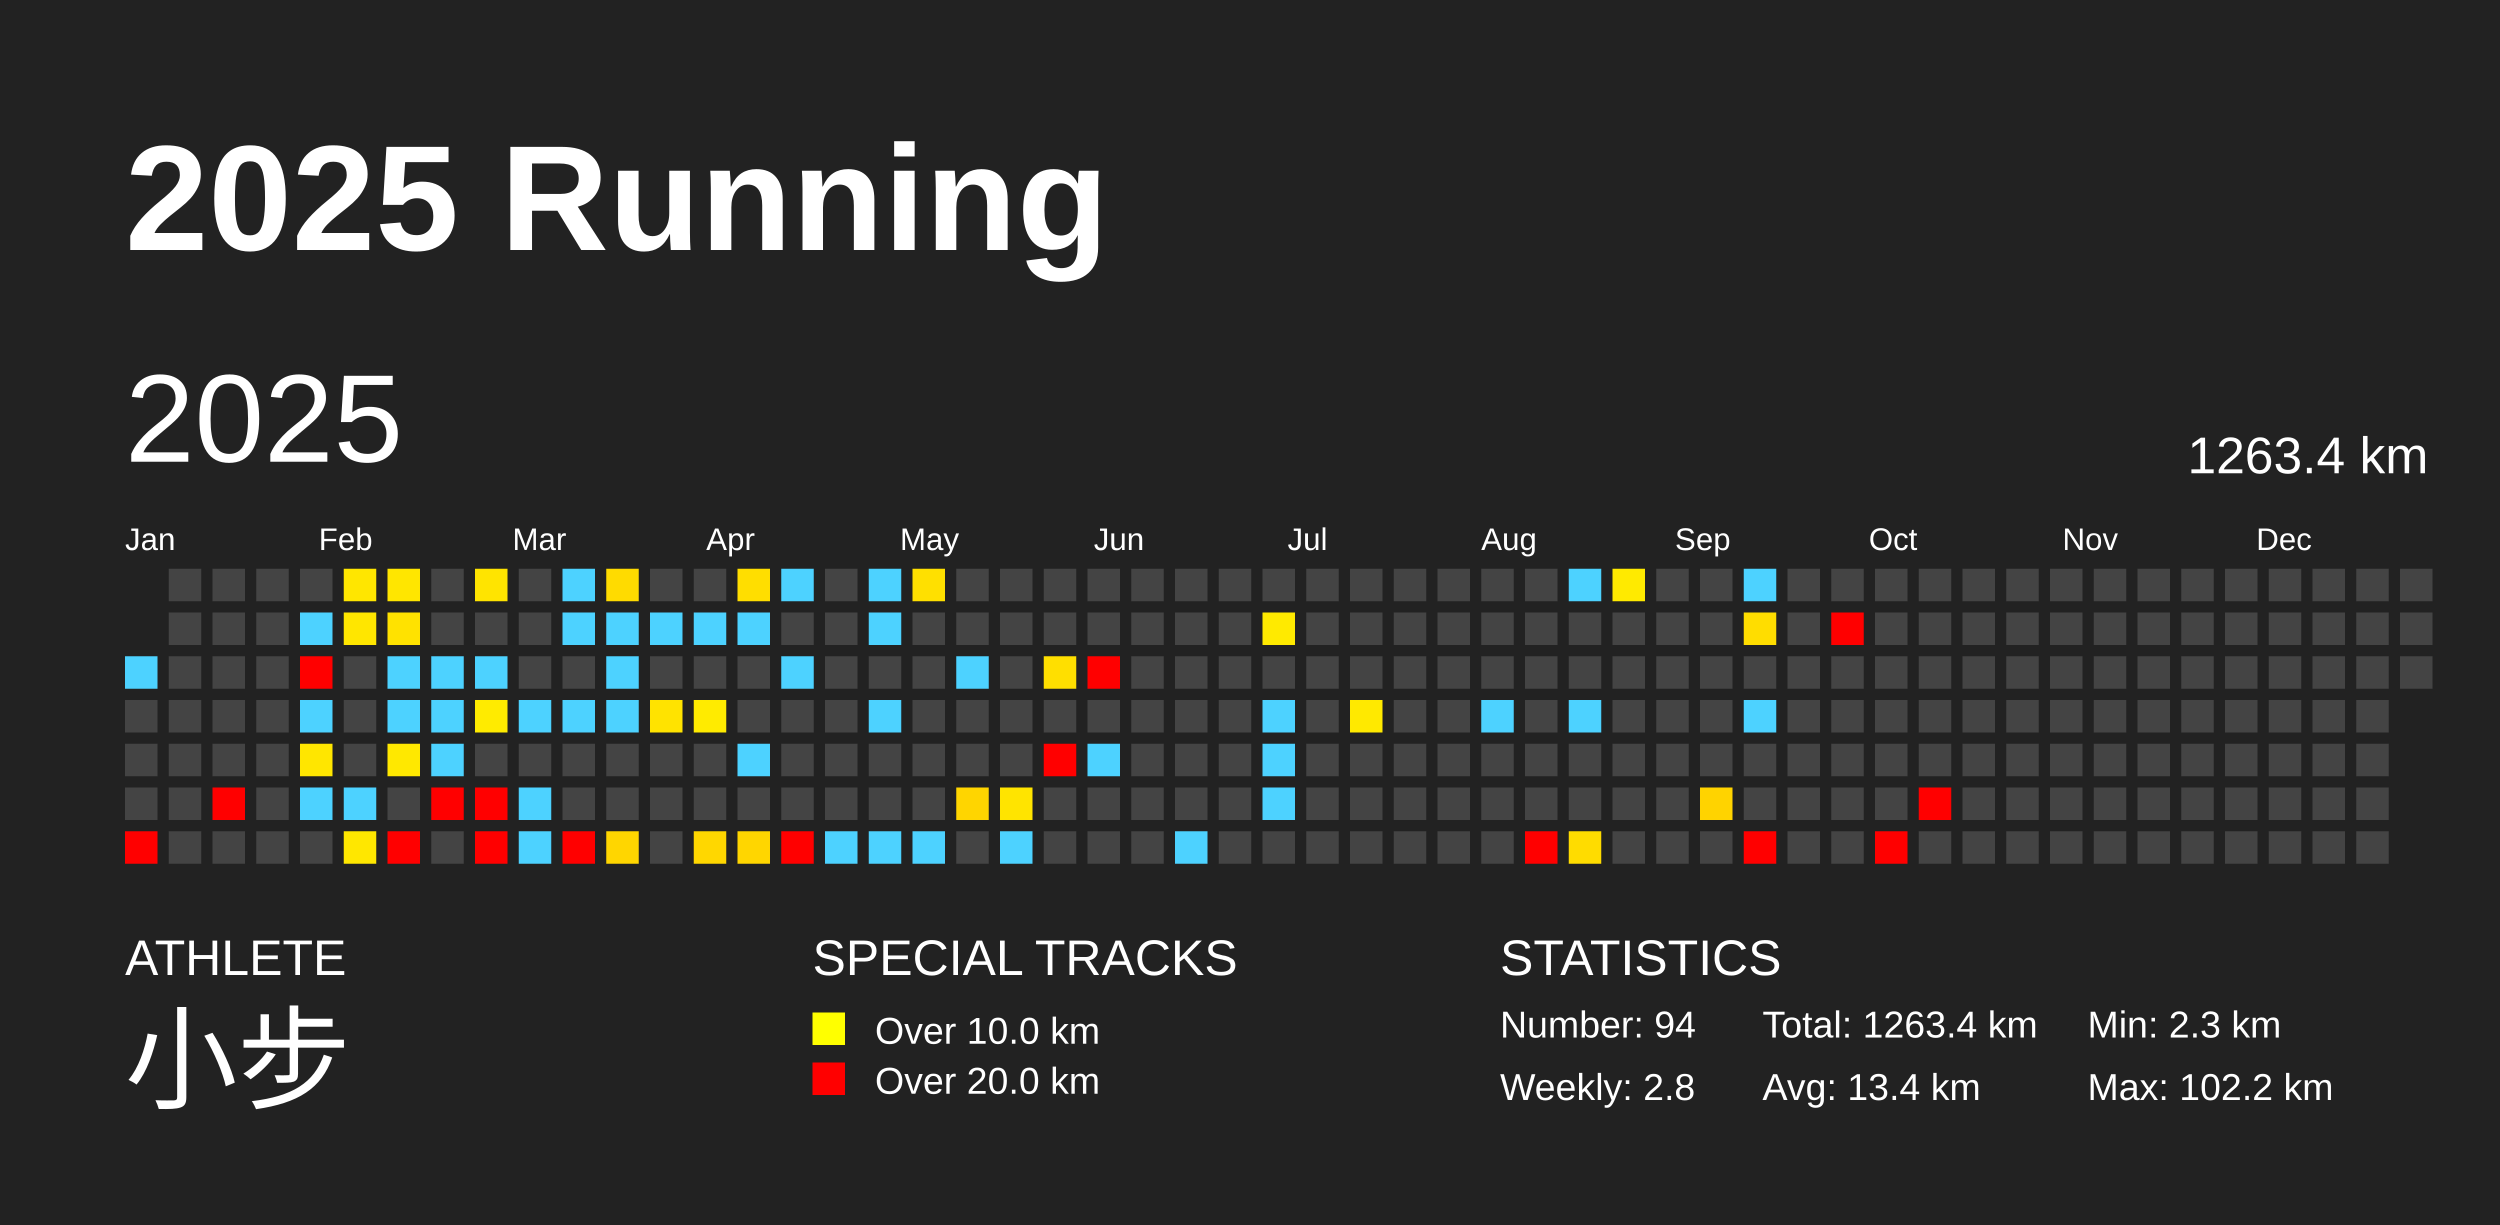
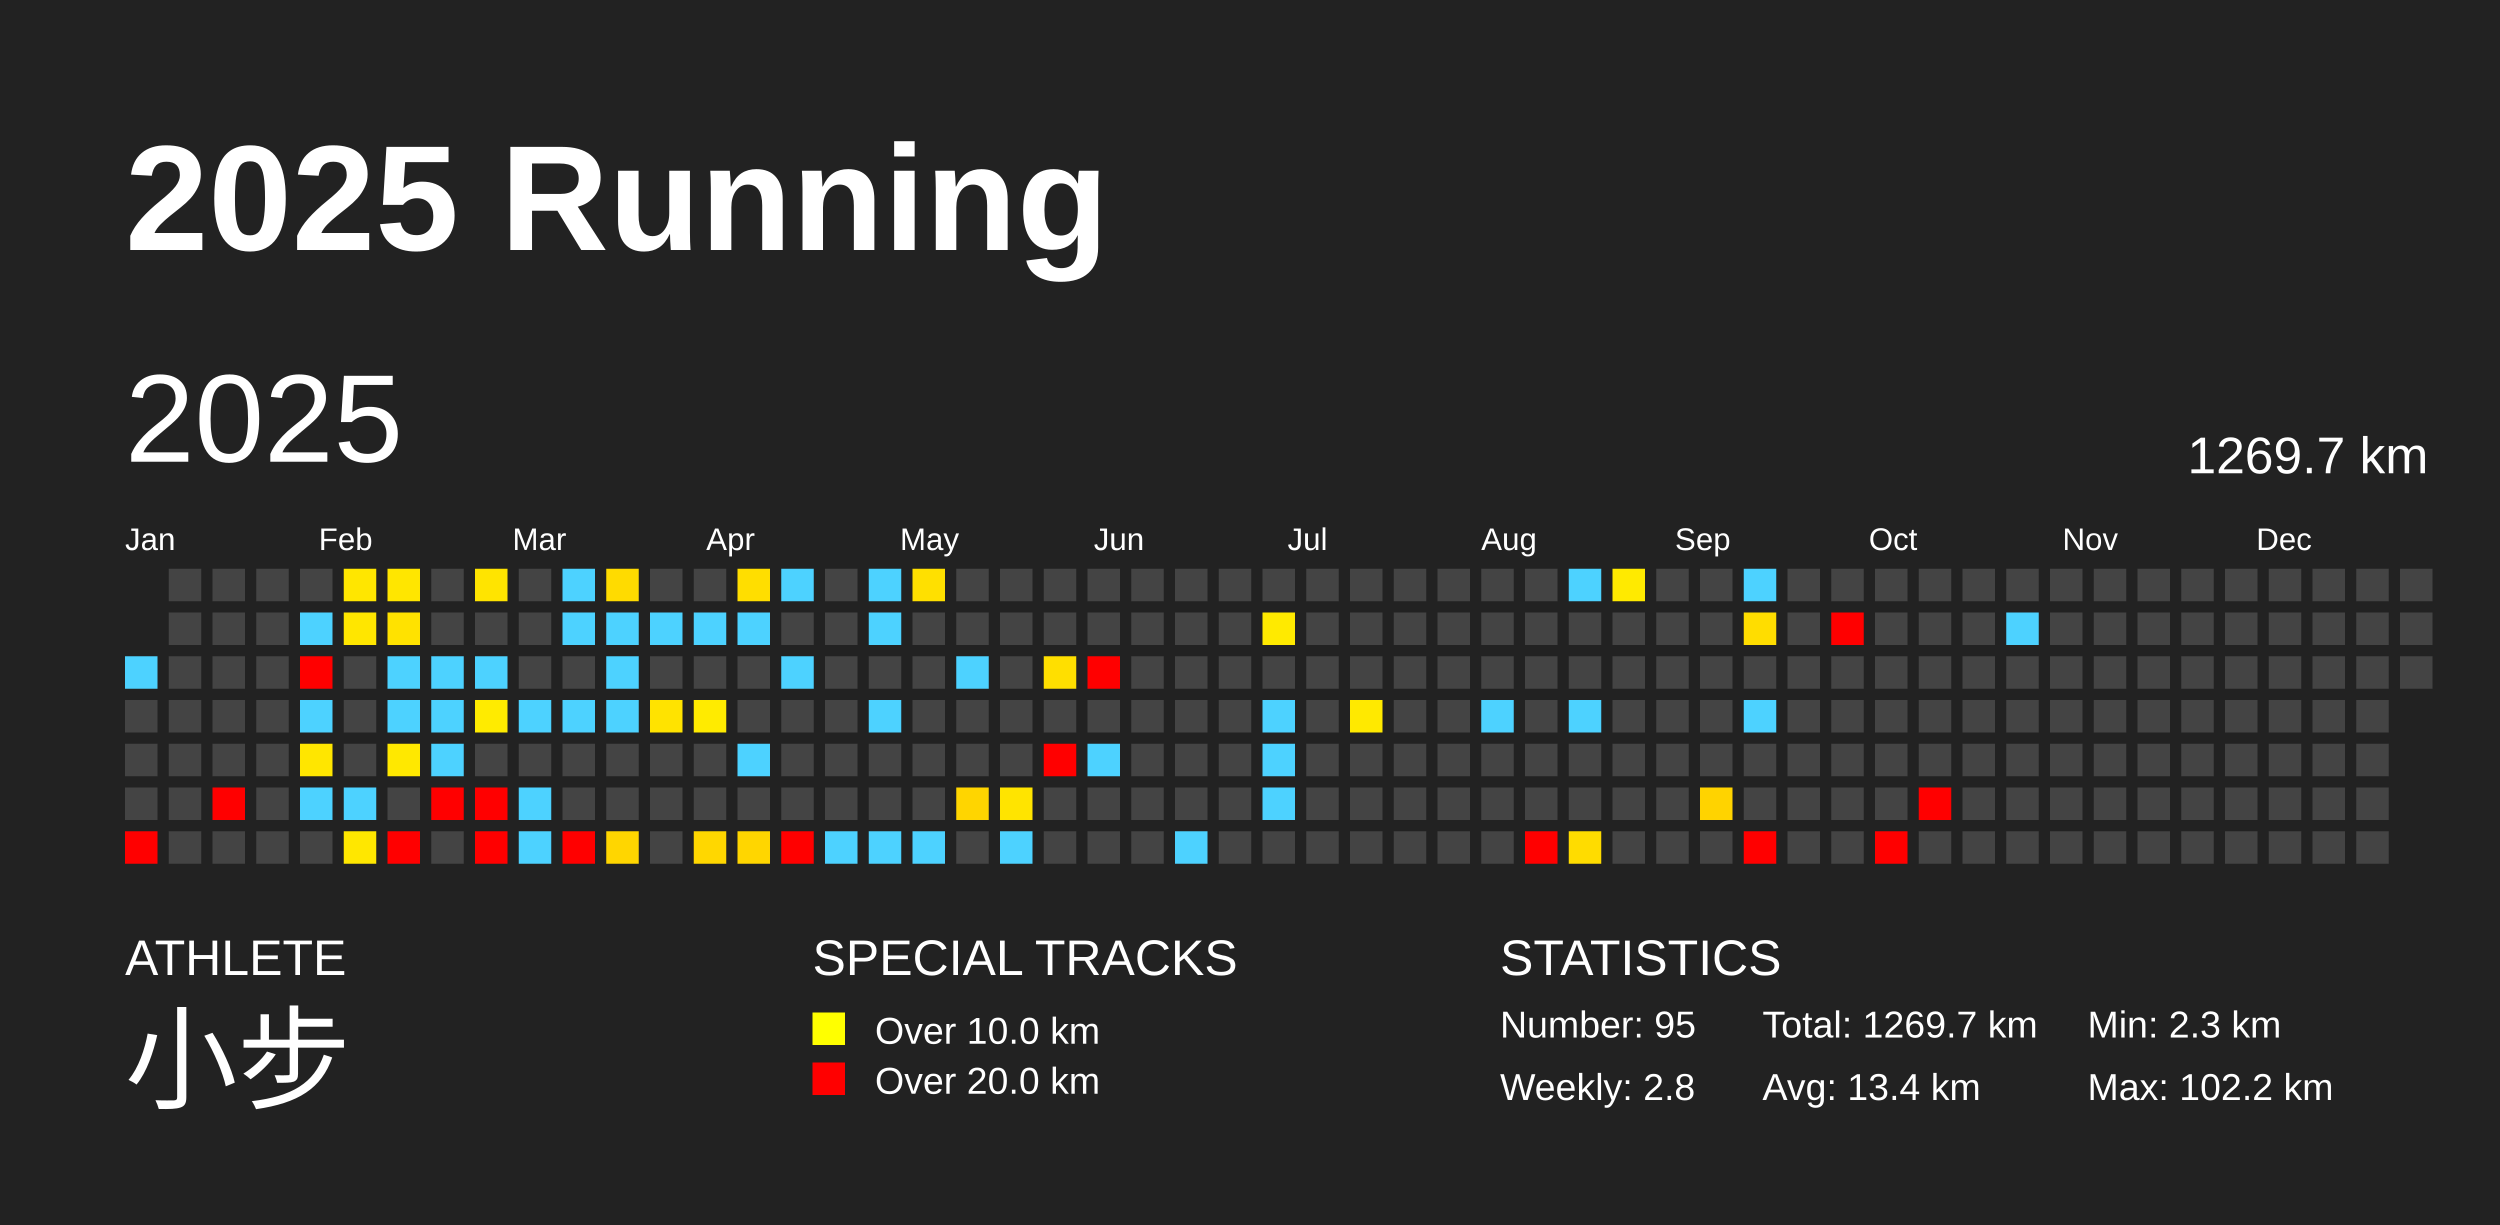
<svg xmlns="http://www.w3.org/2000/svg" baseProfile="full" height="98mm" version="1.1" viewBox="0,0,200,98" width="200mm">
  <defs />
  <rect fill="#222222" height="98" width="200" x="0" y="0" />
  <text fill="#FFFFFF" style="font-size:12px; font-family:Arial; font-weight:bold;" x="10" y="20">2025 Running</text>
  <text fill="#FFFFFF" style="font-size:4px; font-family:Arial" x="10" y="78">ATHLETE</text>
  <text fill="#FFFFFF" style="font-size:9px; font-family:Arial" x="10" y="88">小步</text>
  <text fill="#FFFFFF" style="font-size:4px; font-family:Arial" x="65" y="78">SPECIAL TRACKS</text>
  <rect fill="yellow" height="2.6" width="2.6" x="65" y="81" />
  <text fill="#FFFFFF" style="font-size:3px; font-family:Arial" x="70" y="83.5">Over 10.0 km</text>
  <rect fill="red" height="2.6" width="2.6" x="65" y="85" />
  <text fill="#FFFFFF" style="font-size:3px; font-family:Arial" x="70" y="87.5">Over 20.0 km</text>
  <text fill="#FFFFFF" style="font-size:4px; font-family:Arial" x="120" y="78">STATISTICS</text>
-   <text fill="#FFFFFF" style="font-size:3px; font-family:Arial" x="120" y="83">Number: 94</text>
+   <text fill="#FFFFFF" style="font-size:3px; font-family:Arial" x="120" y="83">Number: 95</text>
  <text fill="#FFFFFF" style="font-size:3px; font-family:Arial" x="120" y="88">Weekly: 2.8</text>
-   <text fill="#FFFFFF" style="font-size:3px; font-family:Arial" x="141" y="83">Total: 1263.4 km</text>
+   <text fill="#FFFFFF" style="font-size:3px; font-family:Arial" x="141" y="83">Total: 1269.7 km</text>
  <text fill="#FFFFFF" style="font-size:3px; font-family:Arial" x="141" y="88">Avg: 13.4 km</text>
  <text fill="#FFFFFF" style="font-size:3px; font-family:Arial" x="167" y="83">Min: 2.3 km</text>
  <text fill="#FFFFFF" style="font-size:3px; font-family:Arial" x="167" y="88">Max: 102.2 km</text>
  <text dominant-baseline="hanging" fill="#FFFFFF" style="font-size:10.0px; font-family:Arial;" x="10" y="30">2025</text>
-   <text dominant-baseline="hanging" fill="#FFFFFF" style="font-size:4.125px; font-family:Arial;" x="175" y="35">1263.4 km</text>
+   <text dominant-baseline="hanging" fill="#FFFFFF" style="font-size:4.125px; font-family:Arial;" x="175" y="35">1269.7 km</text>
  <text fill="#FFFFFF" style="font-size:2.5px; font-family:Arial" x="10.0" y="44">Jan</text>
  <text fill="#FFFFFF" style="font-size:2.5px; font-family:Arial" x="25.5" y="44">Feb</text>
  <text fill="#FFFFFF" style="font-size:2.5px; font-family:Arial" x="41.0" y="44">Mar</text>
  <text fill="#FFFFFF" style="font-size:2.5px; font-family:Arial" x="56.5" y="44">Apr</text>
  <text fill="#FFFFFF" style="font-size:2.5px; font-family:Arial" x="72.0" y="44">May</text>
  <text fill="#FFFFFF" style="font-size:2.5px; font-family:Arial" x="87.5" y="44">Jun</text>
  <text fill="#FFFFFF" style="font-size:2.5px; font-family:Arial" x="103.0" y="44">Jul</text>
  <text fill="#FFFFFF" style="font-size:2.5px; font-family:Arial" x="118.5" y="44">Aug</text>
  <text fill="#FFFFFF" style="font-size:2.5px; font-family:Arial" x="134.0" y="44">Sep</text>
  <text fill="#FFFFFF" style="font-size:2.5px; font-family:Arial" x="149.5" y="44">Oct</text>
  <text fill="#FFFFFF" style="font-size:2.5px; font-family:Arial" x="165.0" y="44">Nov</text>
  <text fill="#FFFFFF" style="font-size:2.5px; font-family:Arial" x="180.5" y="44">Dec</text>
  <rect fill="#4dd2ff" height="2.6" width="2.6" x="10.0" y="52.5" />
  <rect fill="#444444" height="2.6" width="2.6" x="10.0" y="56.0" />
  <rect fill="#444444" height="2.6" width="2.6" x="10.0" y="59.5" />
  <rect fill="#444444" height="2.6" width="2.6" x="10.0" y="63.0" />
  <rect fill="red" height="2.6" width="2.6" x="10.0" y="66.5" />
  <rect fill="#444444" height="2.6" width="2.6" x="13.5" y="45.5" />
  <rect fill="#444444" height="2.6" width="2.6" x="13.5" y="49.0" />
  <rect fill="#444444" height="2.6" width="2.6" x="13.5" y="52.5" />
  <rect fill="#444444" height="2.6" width="2.6" x="13.5" y="56.0" />
  <rect fill="#444444" height="2.6" width="2.6" x="13.5" y="59.5" />
  <rect fill="#444444" height="2.6" width="2.6" x="13.5" y="63.0" />
  <rect fill="#444444" height="2.6" width="2.6" x="13.5" y="66.5" />
  <rect fill="#444444" height="2.6" width="2.6" x="17.0" y="45.5" />
  <rect fill="#444444" height="2.6" width="2.6" x="17.0" y="49.0" />
  <rect fill="#444444" height="2.6" width="2.6" x="17.0" y="52.5" />
  <rect fill="#444444" height="2.6" width="2.6" x="17.0" y="56.0" />
  <rect fill="#444444" height="2.6" width="2.6" x="17.0" y="59.5" />
  <rect fill="red" height="2.6" width="2.6" x="17.0" y="63.0" />
  <rect fill="#444444" height="2.6" width="2.6" x="17.0" y="66.5" />
  <rect fill="#444444" height="2.6" width="2.6" x="20.5" y="45.5" />
  <rect fill="#444444" height="2.6" width="2.6" x="20.5" y="49.0" />
  <rect fill="#444444" height="2.6" width="2.6" x="20.5" y="52.5" />
  <rect fill="#444444" height="2.6" width="2.6" x="20.5" y="56.0" />
  <rect fill="#444444" height="2.6" width="2.6" x="20.5" y="59.5" />
  <rect fill="#444444" height="2.6" width="2.6" x="20.5" y="63.0" />
  <rect fill="#444444" height="2.6" width="2.6" x="20.5" y="66.5" />
  <rect fill="#444444" height="2.6" width="2.6" x="24.0" y="45.5" />
  <rect fill="#4dd2ff" height="2.6" width="2.6" x="24.0" y="49.0" />
  <rect fill="red" height="2.6" width="2.6" x="24.0" y="52.5" />
  <rect fill="#4dd2ff" height="2.6" width="2.6" x="24.0" y="56.0" />
  <rect fill="#ffe600" height="2.6" width="2.6" x="24.0" y="59.5" />
  <rect fill="#4dd2ff" height="2.6" width="2.6" x="24.0" y="63.0" />
  <rect fill="#444444" height="2.6" width="2.6" x="24.0" y="66.5" />
  <rect fill="#ffe600" height="2.6" width="2.6" x="27.5" y="45.5" />
  <rect fill="#ffe600" height="2.6" width="2.6" x="27.5" y="49.0" />
  <rect fill="#444444" height="2.6" width="2.6" x="27.5" y="52.5" />
  <rect fill="#444444" height="2.6" width="2.6" x="27.5" y="56.0" />
  <rect fill="#444444" height="2.6" width="2.6" x="27.5" y="59.5" />
  <rect fill="#4dd2ff" height="2.6" width="2.6" x="27.5" y="63.0" />
  <rect fill="#ffe700" height="2.6" width="2.6" x="27.5" y="66.5" />
  <rect fill="#ffe600" height="2.6" width="2.6" x="31.0" y="45.5" />
  <rect fill="#ffe200" height="2.6" width="2.6" x="31.0" y="49.0" />
  <rect fill="#4dd2ff" height="2.6" width="2.6" x="31.0" y="52.5" />
  <rect fill="#4dd2ff" height="2.6" width="2.6" x="31.0" y="56.0" />
  <rect fill="#ffe800" height="2.6" width="2.6" x="31.0" y="59.5" />
  <rect fill="#444444" height="2.6" width="2.6" x="31.0" y="63.0" />
  <rect fill="red" height="2.6" width="2.6" x="31.0" y="66.5" />
  <rect fill="#444444" height="2.6" width="2.6" x="34.5" y="45.5" />
  <rect fill="#444444" height="2.6" width="2.6" x="34.5" y="49.0" />
  <rect fill="#4dd2ff" height="2.6" width="2.6" x="34.5" y="52.5" />
  <rect fill="#4dd2ff" height="2.6" width="2.6" x="34.5" y="56.0" />
  <rect fill="#4dd2ff" height="2.6" width="2.6" x="34.5" y="59.5" />
  <rect fill="red" height="2.6" width="2.6" x="34.5" y="63.0" />
  <rect fill="#444444" height="2.6" width="2.6" x="34.5" y="66.5" />
  <rect fill="#ffe400" height="2.6" width="2.6" x="38.0" y="45.5" />
  <rect fill="#444444" height="2.6" width="2.6" x="38.0" y="49.0" />
  <rect fill="#4dd2ff" height="2.6" width="2.6" x="38.0" y="52.5" />
  <rect fill="#ffeb00" height="2.6" width="2.6" x="38.0" y="56.0" />
  <rect fill="#444444" height="2.6" width="2.6" x="38.0" y="59.5" />
  <rect fill="red" height="2.6" width="2.6" x="38.0" y="63.0" />
  <rect fill="red" height="2.6" width="2.6" x="38.0" y="66.5" />
  <rect fill="#444444" height="2.6" width="2.6" x="41.5" y="45.5" />
  <rect fill="#444444" height="2.6" width="2.6" x="41.5" y="49.0" />
  <rect fill="#444444" height="2.6" width="2.6" x="41.5" y="52.5" />
  <rect fill="#4dd2ff" height="2.6" width="2.6" x="41.5" y="56.0" />
  <rect fill="#444444" height="2.6" width="2.6" x="41.5" y="59.5" />
  <rect fill="#4dd2ff" height="2.6" width="2.6" x="41.5" y="63.0" />
  <rect fill="#4dd2ff" height="2.6" width="2.6" x="41.5" y="66.5" />
  <rect fill="#4dd2ff" height="2.6" width="2.6" x="45.0" y="45.5" />
  <rect fill="#4dd2ff" height="2.6" width="2.6" x="45.0" y="49.0" />
  <rect fill="#444444" height="2.6" width="2.6" x="45.0" y="52.5" />
  <rect fill="#4dd2ff" height="2.6" width="2.6" x="45.0" y="56.0" />
  <rect fill="#444444" height="2.6" width="2.6" x="45.0" y="59.5" />
  <rect fill="#444444" height="2.6" width="2.6" x="45.0" y="63.0" />
  <rect fill="red" height="2.6" width="2.6" x="45.0" y="66.5" />
  <rect fill="#ffdb00" height="2.6" width="2.6" x="48.5" y="45.5" />
  <rect fill="#4dd2ff" height="2.6" width="2.6" x="48.5" y="49.0" />
  <rect fill="#4dd2ff" height="2.6" width="2.6" x="48.5" y="52.5" />
  <rect fill="#4dd2ff" height="2.6" width="2.6" x="48.5" y="56.0" />
  <rect fill="#444444" height="2.6" width="2.6" x="48.5" y="59.5" />
  <rect fill="#444444" height="2.6" width="2.6" x="48.5" y="63.0" />
  <rect fill="#ffd600" height="2.6" width="2.6" x="48.5" y="66.5" />
  <rect fill="#444444" height="2.6" width="2.6" x="52.0" y="45.5" />
  <rect fill="#4dd2ff" height="2.6" width="2.6" x="52.0" y="49.0" />
  <rect fill="#444444" height="2.6" width="2.6" x="52.0" y="52.5" />
  <rect fill="#ffe300" height="2.6" width="2.6" x="52.0" y="56.0" />
  <rect fill="#444444" height="2.6" width="2.6" x="52.0" y="59.5" />
  <rect fill="#444444" height="2.6" width="2.6" x="52.0" y="63.0" />
  <rect fill="#444444" height="2.6" width="2.6" x="52.0" y="66.5" />
  <rect fill="#444444" height="2.6" width="2.6" x="55.5" y="45.5" />
  <rect fill="#4dd2ff" height="2.6" width="2.6" x="55.5" y="49.0" />
  <rect fill="#444444" height="2.6" width="2.6" x="55.5" y="52.5" />
  <rect fill="#ffeb00" height="2.6" width="2.6" x="55.5" y="56.0" />
  <rect fill="#444444" height="2.6" width="2.6" x="55.5" y="59.5" />
  <rect fill="#444444" height="2.6" width="2.6" x="55.5" y="63.0" />
  <rect fill="#ffd700" height="2.6" width="2.6" x="55.5" y="66.5" />
  <rect fill="#ffde00" height="2.6" width="2.6" x="59.0" y="45.5" />
  <rect fill="#4dd2ff" height="2.6" width="2.6" x="59.0" y="49.0" />
  <rect fill="#444444" height="2.6" width="2.6" x="59.0" y="52.5" />
  <rect fill="#444444" height="2.6" width="2.6" x="59.0" y="56.0" />
  <rect fill="#4dd2ff" height="2.6" width="2.6" x="59.0" y="59.5" />
  <rect fill="#444444" height="2.6" width="2.6" x="59.0" y="63.0" />
  <rect fill="#ffd600" height="2.6" width="2.6" x="59.0" y="66.5" />
  <rect fill="#4dd2ff" height="2.6" width="2.6" x="62.5" y="45.5" />
  <rect fill="#444444" height="2.6" width="2.6" x="62.5" y="49.0" />
  <rect fill="#4dd2ff" height="2.6" width="2.6" x="62.5" y="52.5" />
  <rect fill="#444444" height="2.6" width="2.6" x="62.5" y="56.0" />
  <rect fill="#444444" height="2.6" width="2.6" x="62.5" y="59.5" />
  <rect fill="#444444" height="2.6" width="2.6" x="62.5" y="63.0" />
  <rect fill="red" height="2.6" width="2.6" x="62.5" y="66.5" />
  <rect fill="#444444" height="2.6" width="2.6" x="66.0" y="45.5" />
  <rect fill="#444444" height="2.6" width="2.6" x="66.0" y="49.0" />
  <rect fill="#444444" height="2.6" width="2.6" x="66.0" y="52.5" />
  <rect fill="#444444" height="2.6" width="2.6" x="66.0" y="56.0" />
  <rect fill="#444444" height="2.6" width="2.6" x="66.0" y="59.5" />
  <rect fill="#444444" height="2.6" width="2.6" x="66.0" y="63.0" />
  <rect fill="#4dd2ff" height="2.6" width="2.6" x="66.0" y="66.5" />
  <rect fill="#4dd2ff" height="2.6" width="2.6" x="69.5" y="45.5" />
  <rect fill="#4dd2ff" height="2.6" width="2.6" x="69.5" y="49.0" />
  <rect fill="#444444" height="2.6" width="2.6" x="69.5" y="52.5" />
  <rect fill="#4dd2ff" height="2.6" width="2.6" x="69.5" y="56.0" />
  <rect fill="#444444" height="2.6" width="2.6" x="69.5" y="59.5" />
  <rect fill="#444444" height="2.6" width="2.6" x="69.5" y="63.0" />
  <rect fill="#4dd2ff" height="2.6" width="2.6" x="69.5" y="66.5" />
  <rect fill="#ffe000" height="2.6" width="2.6" x="73.0" y="45.5" />
  <rect fill="#444444" height="2.6" width="2.6" x="73.0" y="49.0" />
  <rect fill="#444444" height="2.6" width="2.6" x="73.0" y="52.5" />
  <rect fill="#444444" height="2.6" width="2.6" x="73.0" y="56.0" />
  <rect fill="#444444" height="2.6" width="2.6" x="73.0" y="59.5" />
  <rect fill="#444444" height="2.6" width="2.6" x="73.0" y="63.0" />
  <rect fill="#4dd2ff" height="2.6" width="2.6" x="73.0" y="66.5" />
  <rect fill="#444444" height="2.6" width="2.6" x="76.5" y="45.5" />
  <rect fill="#444444" height="2.6" width="2.6" x="76.5" y="49.0" />
  <rect fill="#4dd2ff" height="2.6" width="2.6" x="76.5" y="52.5" />
  <rect fill="#444444" height="2.6" width="2.6" x="76.5" y="56.0" />
  <rect fill="#444444" height="2.6" width="2.6" x="76.5" y="59.5" />
  <rect fill="#ffd500" height="2.6" width="2.6" x="76.5" y="63.0" />
  <rect fill="#444444" height="2.6" width="2.6" x="76.5" y="66.5" />
  <rect fill="#444444" height="2.6" width="2.6" x="80.0" y="45.5" />
  <rect fill="#444444" height="2.6" width="2.6" x="80.0" y="49.0" />
  <rect fill="#444444" height="2.6" width="2.6" x="80.0" y="52.5" />
  <rect fill="#444444" height="2.6" width="2.6" x="80.0" y="56.0" />
  <rect fill="#444444" height="2.6" width="2.6" x="80.0" y="59.5" />
  <rect fill="#ffe400" height="2.6" width="2.6" x="80.0" y="63.0" />
  <rect fill="#4dd2ff" height="2.6" width="2.6" x="80.0" y="66.5" />
  <rect fill="#444444" height="2.6" width="2.6" x="83.5" y="45.5" />
  <rect fill="#444444" height="2.6" width="2.6" x="83.5" y="49.0" />
  <rect fill="#ffdf00" height="2.6" width="2.6" x="83.5" y="52.5" />
  <rect fill="#444444" height="2.6" width="2.6" x="83.5" y="56.0" />
  <rect fill="red" height="2.6" width="2.6" x="83.5" y="59.5" />
  <rect fill="#444444" height="2.6" width="2.6" x="83.5" y="63.0" />
  <rect fill="#444444" height="2.6" width="2.6" x="83.5" y="66.5" />
  <rect fill="#444444" height="2.6" width="2.6" x="87.0" y="45.5" />
  <rect fill="#444444" height="2.6" width="2.6" x="87.0" y="49.0" />
  <rect fill="red" height="2.6" width="2.6" x="87.0" y="52.5" />
  <rect fill="#444444" height="2.6" width="2.6" x="87.0" y="56.0" />
  <rect fill="#4dd2ff" height="2.6" width="2.6" x="87.0" y="59.5" />
  <rect fill="#444444" height="2.6" width="2.6" x="87.0" y="63.0" />
  <rect fill="#444444" height="2.6" width="2.6" x="87.0" y="66.5" />
  <rect fill="#444444" height="2.6" width="2.6" x="90.5" y="45.5" />
  <rect fill="#444444" height="2.6" width="2.6" x="90.5" y="49.0" />
  <rect fill="#444444" height="2.6" width="2.6" x="90.5" y="52.5" />
  <rect fill="#444444" height="2.6" width="2.6" x="90.5" y="56.0" />
  <rect fill="#444444" height="2.6" width="2.6" x="90.5" y="59.5" />
  <rect fill="#444444" height="2.6" width="2.6" x="90.5" y="63.0" />
  <rect fill="#444444" height="2.6" width="2.6" x="90.5" y="66.5" />
  <rect fill="#444444" height="2.6" width="2.6" x="94.0" y="45.5" />
  <rect fill="#444444" height="2.6" width="2.6" x="94.0" y="49.0" />
  <rect fill="#444444" height="2.6" width="2.6" x="94.0" y="52.5" />
  <rect fill="#444444" height="2.6" width="2.6" x="94.0" y="56.0" />
  <rect fill="#444444" height="2.6" width="2.6" x="94.0" y="59.5" />
  <rect fill="#444444" height="2.6" width="2.6" x="94.0" y="63.0" />
  <rect fill="#4dd2ff" height="2.6" width="2.6" x="94.0" y="66.5" />
  <rect fill="#444444" height="2.6" width="2.6" x="97.5" y="45.5" />
  <rect fill="#444444" height="2.6" width="2.6" x="97.5" y="49.0" />
  <rect fill="#444444" height="2.6" width="2.6" x="97.5" y="52.5" />
  <rect fill="#444444" height="2.6" width="2.6" x="97.5" y="56.0" />
  <rect fill="#444444" height="2.6" width="2.6" x="97.5" y="59.5" />
  <rect fill="#444444" height="2.6" width="2.6" x="97.5" y="63.0" />
  <rect fill="#444444" height="2.6" width="2.6" x="97.5" y="66.5" />
  <rect fill="#444444" height="2.6" width="2.6" x="101.0" y="45.5" />
  <rect fill="#ffea00" height="2.6" width="2.6" x="101.0" y="49.0" />
  <rect fill="#444444" height="2.6" width="2.6" x="101.0" y="52.5" />
  <rect fill="#4dd2ff" height="2.6" width="2.6" x="101.0" y="56.0" />
  <rect fill="#4dd2ff" height="2.6" width="2.6" x="101.0" y="59.5" />
  <rect fill="#4dd2ff" height="2.6" width="2.6" x="101.0" y="63.0" />
  <rect fill="#444444" height="2.6" width="2.6" x="101.0" y="66.5" />
  <rect fill="#444444" height="2.6" width="2.6" x="104.5" y="45.5" />
  <rect fill="#444444" height="2.6" width="2.6" x="104.5" y="49.0" />
  <rect fill="#444444" height="2.6" width="2.6" x="104.5" y="52.5" />
  <rect fill="#444444" height="2.6" width="2.6" x="104.5" y="56.0" />
  <rect fill="#444444" height="2.6" width="2.6" x="104.5" y="59.5" />
  <rect fill="#444444" height="2.6" width="2.6" x="104.5" y="63.0" />
  <rect fill="#444444" height="2.6" width="2.6" x="104.5" y="66.5" />
  <rect fill="#444444" height="2.6" width="2.6" x="108.0" y="45.5" />
  <rect fill="#444444" height="2.6" width="2.6" x="108.0" y="49.0" />
  <rect fill="#444444" height="2.6" width="2.6" x="108.0" y="52.5" />
  <rect fill="#ffe900" height="2.6" width="2.6" x="108.0" y="56.0" />
  <rect fill="#444444" height="2.6" width="2.6" x="108.0" y="59.5" />
  <rect fill="#444444" height="2.6" width="2.6" x="108.0" y="63.0" />
  <rect fill="#444444" height="2.6" width="2.6" x="108.0" y="66.5" />
  <rect fill="#444444" height="2.6" width="2.6" x="111.5" y="45.5" />
  <rect fill="#444444" height="2.6" width="2.6" x="111.5" y="49.0" />
  <rect fill="#444444" height="2.6" width="2.6" x="111.5" y="52.5" />
  <rect fill="#444444" height="2.6" width="2.6" x="111.5" y="56.0" />
  <rect fill="#444444" height="2.6" width="2.6" x="111.5" y="59.5" />
  <rect fill="#444444" height="2.6" width="2.6" x="111.5" y="63.0" />
  <rect fill="#444444" height="2.6" width="2.6" x="111.5" y="66.5" />
  <rect fill="#444444" height="2.6" width="2.6" x="115.0" y="45.5" />
  <rect fill="#444444" height="2.6" width="2.6" x="115.0" y="49.0" />
  <rect fill="#444444" height="2.6" width="2.6" x="115.0" y="52.5" />
  <rect fill="#444444" height="2.6" width="2.6" x="115.0" y="56.0" />
  <rect fill="#444444" height="2.6" width="2.6" x="115.0" y="59.5" />
  <rect fill="#444444" height="2.6" width="2.6" x="115.0" y="63.0" />
  <rect fill="#444444" height="2.6" width="2.6" x="115.0" y="66.5" />
  <rect fill="#444444" height="2.6" width="2.6" x="118.5" y="45.5" />
  <rect fill="#444444" height="2.6" width="2.6" x="118.5" y="49.0" />
  <rect fill="#444444" height="2.6" width="2.6" x="118.5" y="52.5" />
  <rect fill="#4dd2ff" height="2.6" width="2.6" x="118.5" y="56.0" />
  <rect fill="#444444" height="2.6" width="2.6" x="118.5" y="59.5" />
  <rect fill="#444444" height="2.6" width="2.6" x="118.5" y="63.0" />
  <rect fill="#444444" height="2.6" width="2.6" x="118.5" y="66.5" />
  <rect fill="#444444" height="2.6" width="2.6" x="122.0" y="45.5" />
  <rect fill="#444444" height="2.6" width="2.6" x="122.0" y="49.0" />
  <rect fill="#444444" height="2.6" width="2.6" x="122.0" y="52.5" />
  <rect fill="#444444" height="2.6" width="2.6" x="122.0" y="56.0" />
  <rect fill="#444444" height="2.6" width="2.6" x="122.0" y="59.5" />
  <rect fill="#444444" height="2.6" width="2.6" x="122.0" y="63.0" />
  <rect fill="red" height="2.6" width="2.6" x="122.0" y="66.5" />
  <rect fill="#4dd2ff" height="2.6" width="2.6" x="125.5" y="45.5" />
  <rect fill="#444444" height="2.6" width="2.6" x="125.5" y="49.0" />
  <rect fill="#444444" height="2.6" width="2.6" x="125.5" y="52.5" />
  <rect fill="#4dd2ff" height="2.6" width="2.6" x="125.5" y="56.0" />
  <rect fill="#444444" height="2.6" width="2.6" x="125.5" y="59.5" />
  <rect fill="#444444" height="2.6" width="2.6" x="125.5" y="63.0" />
  <rect fill="#ffdc00" height="2.6" width="2.6" x="125.5" y="66.5" />
  <rect fill="#ffea00" height="2.6" width="2.6" x="129.0" y="45.5" />
  <rect fill="#444444" height="2.6" width="2.6" x="129.0" y="49.0" />
  <rect fill="#444444" height="2.6" width="2.6" x="129.0" y="52.5" />
  <rect fill="#444444" height="2.6" width="2.6" x="129.0" y="56.0" />
  <rect fill="#444444" height="2.6" width="2.6" x="129.0" y="59.5" />
  <rect fill="#444444" height="2.6" width="2.6" x="129.0" y="63.0" />
  <rect fill="#444444" height="2.6" width="2.6" x="129.0" y="66.5" />
  <rect fill="#444444" height="2.6" width="2.6" x="132.5" y="45.5" />
  <rect fill="#444444" height="2.6" width="2.6" x="132.5" y="49.0" />
  <rect fill="#444444" height="2.6" width="2.6" x="132.5" y="52.5" />
  <rect fill="#444444" height="2.6" width="2.6" x="132.5" y="56.0" />
  <rect fill="#444444" height="2.6" width="2.6" x="132.5" y="59.5" />
  <rect fill="#444444" height="2.6" width="2.6" x="132.5" y="63.0" />
  <rect fill="#444444" height="2.6" width="2.6" x="132.5" y="66.5" />
  <rect fill="#444444" height="2.6" width="2.6" x="136.0" y="45.5" />
  <rect fill="#444444" height="2.6" width="2.6" x="136.0" y="49.0" />
  <rect fill="#444444" height="2.6" width="2.6" x="136.0" y="52.5" />
  <rect fill="#444444" height="2.6" width="2.6" x="136.0" y="56.0" />
  <rect fill="#444444" height="2.6" width="2.6" x="136.0" y="59.5" />
  <rect fill="#ffd300" height="2.6" width="2.6" x="136.0" y="63.0" />
  <rect fill="#444444" height="2.6" width="2.6" x="136.0" y="66.5" />
  <rect fill="#4dd2ff" height="2.6" width="2.6" x="139.5" y="45.5" />
  <rect fill="#ffdd00" height="2.6" width="2.6" x="139.5" y="49.0" />
  <rect fill="#444444" height="2.6" width="2.6" x="139.5" y="52.5" />
  <rect fill="#4dd2ff" height="2.6" width="2.6" x="139.5" y="56.0" />
  <rect fill="#444444" height="2.6" width="2.6" x="139.5" y="59.5" />
  <rect fill="#444444" height="2.6" width="2.6" x="139.5" y="63.0" />
  <rect fill="red" height="2.6" width="2.6" x="139.5" y="66.5" />
  <rect fill="#444444" height="2.6" width="2.6" x="143.0" y="45.5" />
  <rect fill="#444444" height="2.6" width="2.6" x="143.0" y="49.0" />
  <rect fill="#444444" height="2.6" width="2.6" x="143.0" y="52.5" />
  <rect fill="#444444" height="2.6" width="2.6" x="143.0" y="56.0" />
  <rect fill="#444444" height="2.6" width="2.6" x="143.0" y="59.5" />
  <rect fill="#444444" height="2.6" width="2.6" x="143.0" y="63.0" />
  <rect fill="#444444" height="2.6" width="2.6" x="143.0" y="66.5" />
  <rect fill="#444444" height="2.6" width="2.6" x="146.5" y="45.5" />
  <rect fill="red" height="2.6" width="2.6" x="146.5" y="49.0" />
  <rect fill="#444444" height="2.6" width="2.6" x="146.5" y="52.5" />
  <rect fill="#444444" height="2.6" width="2.6" x="146.5" y="56.0" />
  <rect fill="#444444" height="2.6" width="2.6" x="146.5" y="59.5" />
  <rect fill="#444444" height="2.6" width="2.6" x="146.5" y="63.0" />
  <rect fill="#444444" height="2.6" width="2.6" x="146.5" y="66.5" />
  <rect fill="#444444" height="2.6" width="2.6" x="150.0" y="45.5" />
  <rect fill="#444444" height="2.6" width="2.6" x="150.0" y="49.0" />
  <rect fill="#444444" height="2.6" width="2.6" x="150.0" y="52.5" />
  <rect fill="#444444" height="2.6" width="2.6" x="150.0" y="56.0" />
  <rect fill="#444444" height="2.6" width="2.6" x="150.0" y="59.5" />
  <rect fill="#444444" height="2.6" width="2.6" x="150.0" y="63.0" />
  <rect fill="red" height="2.6" width="2.6" x="150.0" y="66.5" />
  <rect fill="#444444" height="2.6" width="2.6" x="153.5" y="45.5" />
  <rect fill="#444444" height="2.6" width="2.6" x="153.5" y="49.0" />
  <rect fill="#444444" height="2.6" width="2.6" x="153.5" y="52.5" />
  <rect fill="#444444" height="2.6" width="2.6" x="153.5" y="56.0" />
  <rect fill="#444444" height="2.6" width="2.6" x="153.5" y="59.5" />
  <rect fill="red" height="2.6" width="2.6" x="153.5" y="63.0" />
  <rect fill="#444444" height="2.6" width="2.6" x="153.5" y="66.5" />
  <rect fill="#444444" height="2.6" width="2.6" x="157.0" y="45.5" />
  <rect fill="#444444" height="2.6" width="2.6" x="157.0" y="49.0" />
  <rect fill="#444444" height="2.6" width="2.6" x="157.0" y="52.5" />
  <rect fill="#444444" height="2.6" width="2.6" x="157.0" y="56.0" />
  <rect fill="#444444" height="2.6" width="2.6" x="157.0" y="59.5" />
  <rect fill="#444444" height="2.6" width="2.6" x="157.0" y="63.0" />
  <rect fill="#444444" height="2.6" width="2.6" x="157.0" y="66.5" />
  <rect fill="#444444" height="2.6" width="2.6" x="160.5" y="45.5" />
-   <rect fill="#444444" height="2.6" width="2.6" x="160.5" y="49.0" />
+   <rect fill="#4dd2ff" height="2.6" width="2.6" x="160.5" y="49.0" />
  <rect fill="#444444" height="2.6" width="2.6" x="160.5" y="52.5" />
  <rect fill="#444444" height="2.6" width="2.6" x="160.5" y="56.0" />
  <rect fill="#444444" height="2.6" width="2.6" x="160.5" y="59.5" />
  <rect fill="#444444" height="2.6" width="2.6" x="160.5" y="63.0" />
  <rect fill="#444444" height="2.6" width="2.6" x="160.5" y="66.5" />
  <rect fill="#444444" height="2.6" width="2.6" x="164.0" y="45.5" />
  <rect fill="#444444" height="2.6" width="2.6" x="164.0" y="49.0" />
  <rect fill="#444444" height="2.6" width="2.6" x="164.0" y="52.5" />
  <rect fill="#444444" height="2.6" width="2.6" x="164.0" y="56.0" />
  <rect fill="#444444" height="2.6" width="2.6" x="164.0" y="59.5" />
  <rect fill="#444444" height="2.6" width="2.6" x="164.0" y="63.0" />
  <rect fill="#444444" height="2.6" width="2.6" x="164.0" y="66.5" />
  <rect fill="#444444" height="2.6" width="2.6" x="167.5" y="45.5" />
  <rect fill="#444444" height="2.6" width="2.6" x="167.5" y="49.0" />
  <rect fill="#444444" height="2.6" width="2.6" x="167.5" y="52.5" />
  <rect fill="#444444" height="2.6" width="2.6" x="167.5" y="56.0" />
  <rect fill="#444444" height="2.6" width="2.6" x="167.5" y="59.5" />
  <rect fill="#444444" height="2.6" width="2.6" x="167.5" y="63.0" />
  <rect fill="#444444" height="2.6" width="2.6" x="167.5" y="66.5" />
  <rect fill="#444444" height="2.6" width="2.6" x="171.0" y="45.5" />
  <rect fill="#444444" height="2.6" width="2.6" x="171.0" y="49.0" />
  <rect fill="#444444" height="2.6" width="2.6" x="171.0" y="52.5" />
  <rect fill="#444444" height="2.6" width="2.6" x="171.0" y="56.0" />
  <rect fill="#444444" height="2.6" width="2.6" x="171.0" y="59.5" />
  <rect fill="#444444" height="2.6" width="2.6" x="171.0" y="63.0" />
  <rect fill="#444444" height="2.6" width="2.6" x="171.0" y="66.5" />
  <rect fill="#444444" height="2.6" width="2.6" x="174.5" y="45.5" />
  <rect fill="#444444" height="2.6" width="2.6" x="174.5" y="49.0" />
  <rect fill="#444444" height="2.6" width="2.6" x="174.5" y="52.5" />
  <rect fill="#444444" height="2.6" width="2.6" x="174.5" y="56.0" />
  <rect fill="#444444" height="2.6" width="2.6" x="174.5" y="59.5" />
  <rect fill="#444444" height="2.6" width="2.6" x="174.5" y="63.0" />
  <rect fill="#444444" height="2.6" width="2.6" x="174.5" y="66.5" />
  <rect fill="#444444" height="2.6" width="2.6" x="178.0" y="45.5" />
  <rect fill="#444444" height="2.6" width="2.6" x="178.0" y="49.0" />
  <rect fill="#444444" height="2.6" width="2.6" x="178.0" y="52.5" />
  <rect fill="#444444" height="2.6" width="2.6" x="178.0" y="56.0" />
  <rect fill="#444444" height="2.6" width="2.6" x="178.0" y="59.5" />
  <rect fill="#444444" height="2.6" width="2.6" x="178.0" y="63.0" />
  <rect fill="#444444" height="2.6" width="2.6" x="178.0" y="66.5" />
  <rect fill="#444444" height="2.6" width="2.6" x="181.5" y="45.5" />
  <rect fill="#444444" height="2.6" width="2.6" x="181.5" y="49.0" />
  <rect fill="#444444" height="2.6" width="2.6" x="181.5" y="52.5" />
  <rect fill="#444444" height="2.6" width="2.6" x="181.5" y="56.0" />
  <rect fill="#444444" height="2.6" width="2.6" x="181.5" y="59.5" />
  <rect fill="#444444" height="2.6" width="2.6" x="181.5" y="63.0" />
  <rect fill="#444444" height="2.6" width="2.6" x="181.5" y="66.5" />
  <rect fill="#444444" height="2.6" width="2.6" x="185.0" y="45.5" />
  <rect fill="#444444" height="2.6" width="2.6" x="185.0" y="49.0" />
  <rect fill="#444444" height="2.6" width="2.6" x="185.0" y="52.5" />
  <rect fill="#444444" height="2.6" width="2.6" x="185.0" y="56.0" />
  <rect fill="#444444" height="2.6" width="2.6" x="185.0" y="59.5" />
  <rect fill="#444444" height="2.6" width="2.6" x="185.0" y="63.0" />
  <rect fill="#444444" height="2.6" width="2.6" x="185.0" y="66.5" />
  <rect fill="#444444" height="2.6" width="2.6" x="188.5" y="45.5" />
  <rect fill="#444444" height="2.6" width="2.6" x="188.5" y="49.0" />
  <rect fill="#444444" height="2.6" width="2.6" x="188.5" y="52.5" />
  <rect fill="#444444" height="2.6" width="2.6" x="188.5" y="56.0" />
  <rect fill="#444444" height="2.6" width="2.6" x="188.5" y="59.5" />
  <rect fill="#444444" height="2.6" width="2.6" x="188.5" y="63.0" />
  <rect fill="#444444" height="2.6" width="2.6" x="188.5" y="66.5" />
  <rect fill="#444444" height="2.6" width="2.6" x="192.0" y="45.5" />
  <rect fill="#444444" height="2.6" width="2.6" x="192.0" y="49.0" />
  <rect fill="#444444" height="2.6" width="2.6" x="192.0" y="52.5" />
</svg>
